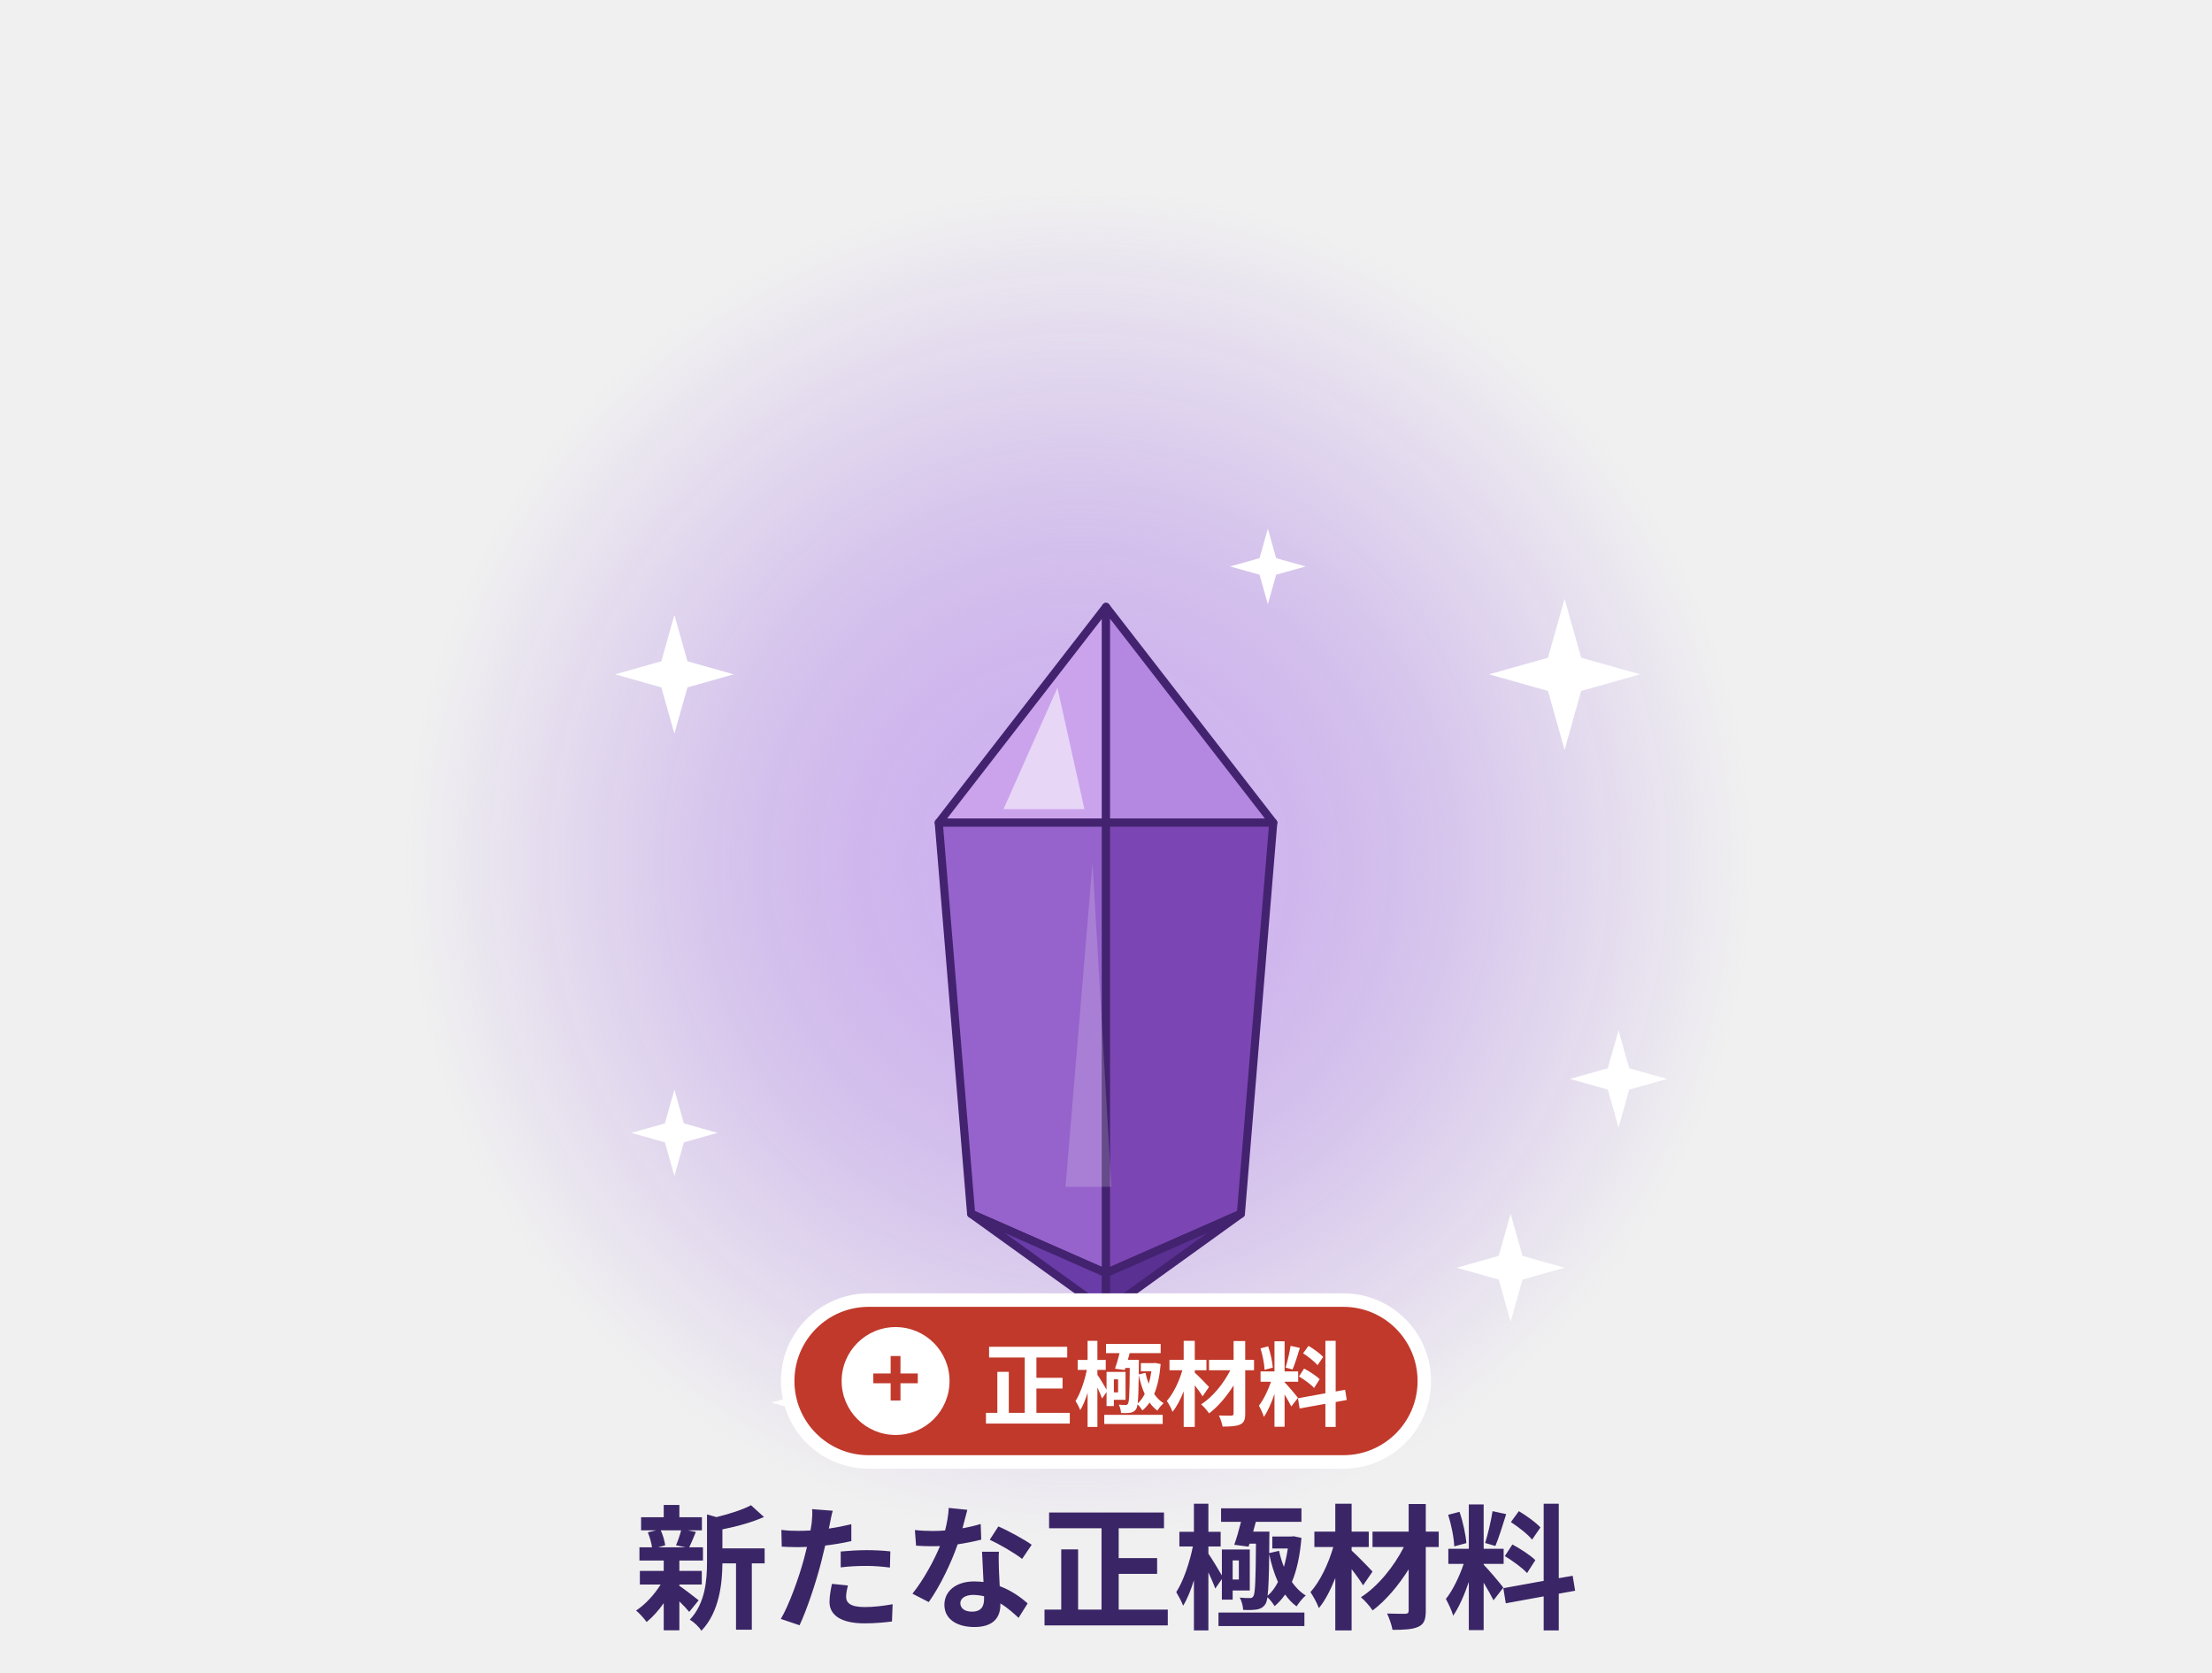
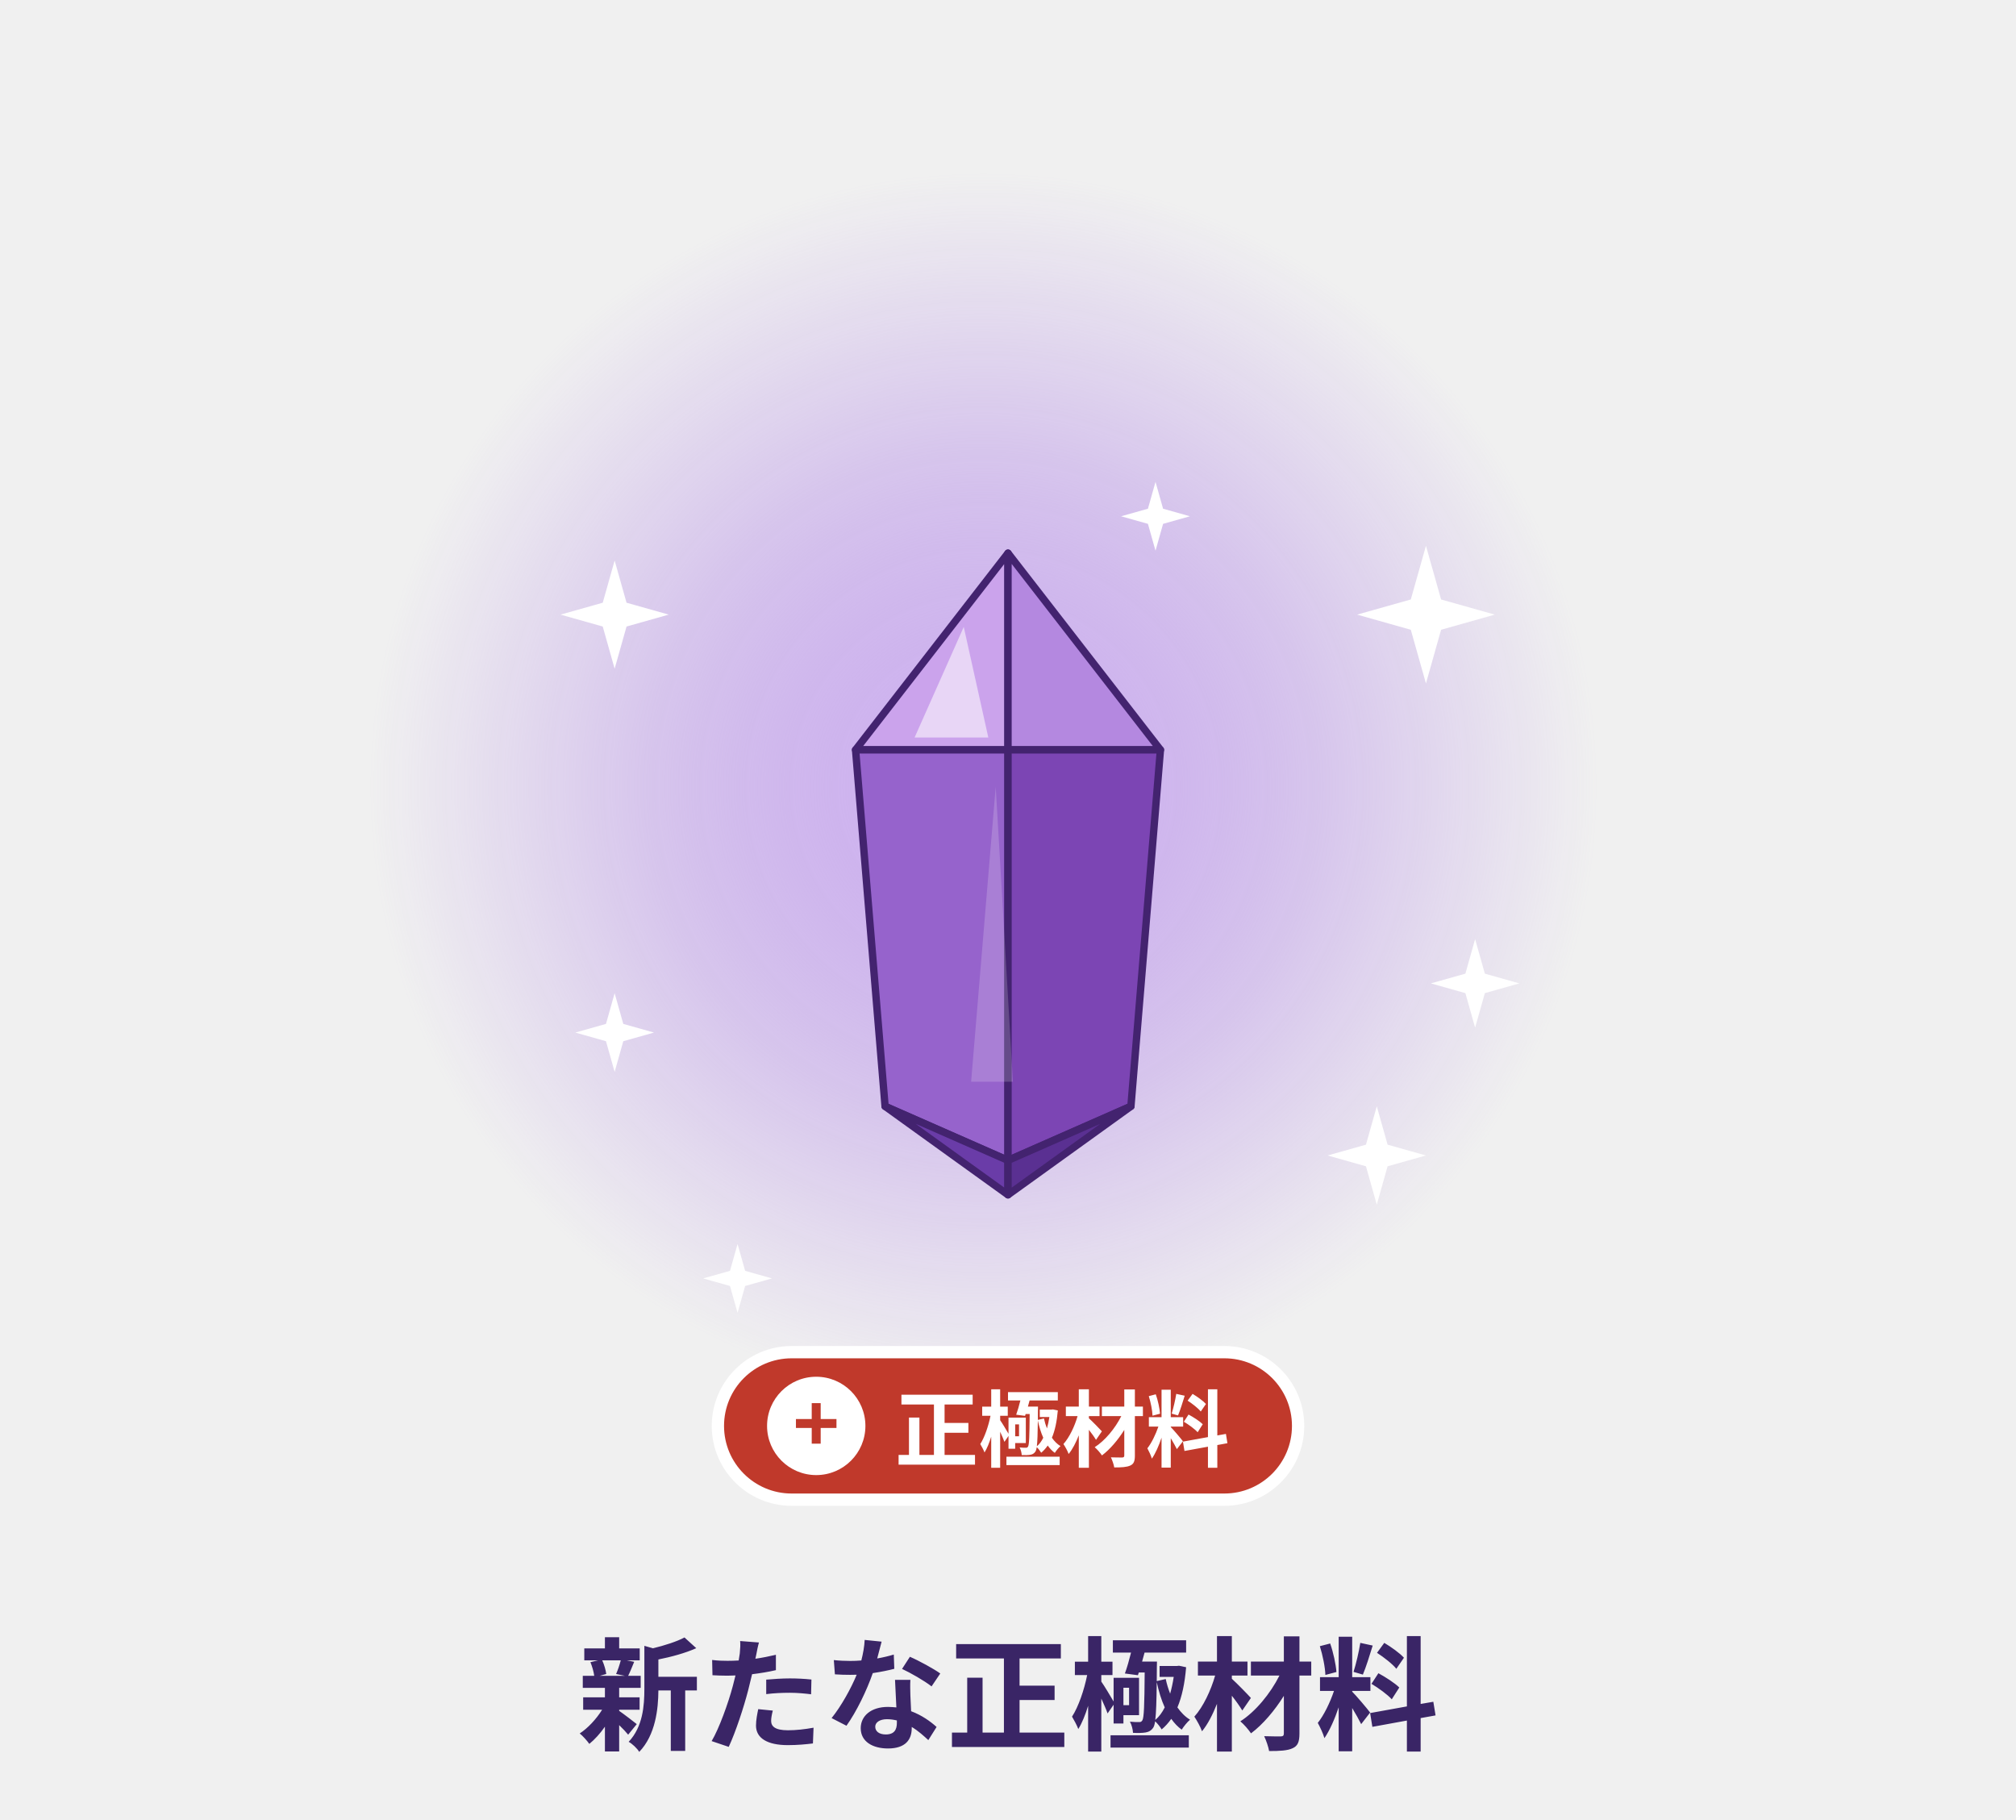
- <svg xmlns="http://www.w3.org/2000/svg" width="820" height="620" viewBox="0 0 820 620" role="img" aria-label="新たな正極材料イメージ">
+ <svg xmlns="http://www.w3.org/2000/svg" width="820" height="740" viewBox="0 0 820 740" role="img" aria-label="新たな正極材料イメージ">
  <defs>
    <radialGradient id="glow" cx="0.5" cy="0.5" r="0.5">
      <stop offset="0" stop-color="#C9A6F2" stop-opacity="0.85" />
      <stop offset="0.55" stop-color="#A877E6" stop-opacity="0.35" />
      <stop offset="1" stop-color="#A877E6" stop-opacity="0" />
    </radialGradient>
  </defs>
  <circle cx="400" cy="320" r="250" fill="url(#glow)" />
  <g stroke="#43236F" stroke-width="3" stroke-linejoin="round">
    <polygon points="410,225 348,305 410,305" fill="#CBA3EC" />
    <polygon points="410,225 472,305 410,305" fill="#B488E0" />
    <polygon points="348,305 410,305 410,472 360,450" fill="#9663CC" />
    <polygon points="472,305 410,305 410,472 460,450" fill="#7C45B4" />
    <polygon points="360,450 410,472 410,486" fill="#6A3CA8" />
    <polygon points="460,450 410,472 410,486" fill="#5A3092" />
  </g>
  <polygon points="372,300 392,255 402,300" fill="#FFFFFF" fill-opacity="0.55" />
  <polygon points="395,440 405,320 412,440" fill="#FFFFFF" fill-opacity="0.18" />
  <polygon points="250,228 254.84,245.16 272,250 254.84,254.84 250,272 245.16,254.84 228,250 245.16,245.16" fill="#FFFFFF" />
  <polygon points="580,222 586.16,243.84 608,250 586.16,256.16 580,278 573.84,256.16 552,250 573.84,243.84" fill="#FFFFFF" />
  <polygon points="600,382 603.96,396.04 618,400 603.96,403.96 600,418 596.04,403.96 582,400 596.04,396.04" fill="#FFFFFF" />
  <polygon points="250,404 253.52,416.48 266,420 253.52,423.52 250,436 246.48,423.52 234,420 246.48,416.48" fill="#FFFFFF" />
  <polygon points="470,196 473.08,206.92 484,210 473.08,213.08 470,224 466.92,213.08 456,210 466.92,206.92" fill="#FFFFFF" />
  <polygon points="560,450 564.4,465.6 580,470 564.4,474.4 560,490 555.6,474.4 540,470 555.6,465.6" fill="#FFFFFF" />
  <polygon points="300,506 303.08,516.92 314,520 303.08,523.08 300,534 296.92,523.08 286,520 296.92,516.92" fill="#FFFFFF" />
-   <g transform="translate(410 512)">
+   <g transform="translate(410 580)">
    <rect x="-118" y="-30" width="236" height="60" rx="30" fill="#C0392B" stroke="#FFFFFF" stroke-width="5" />
    <circle cx="-78" cy="0" r="20" fill="#FFFFFF" />
    <text x="-78" y="11" font-family="sans-serif" font-size="34" font-weight="900" fill="#C0392B" text-anchor="middle">+</text>
    <text x="22" y="14" font-family="'Source Han Serif JP','源ノ明朝 JP',serif" font-weight="900" font-size="34" fill="#FFFFFF" text-anchor="middle">正極材料</text>
  </g>
-   <text x="410" y="600" font-family="'Source Han Serif JP','源ノ明朝 JP',serif" font-weight="900" font-size="50" fill="#3A2566" text-anchor="middle">新たな正極材料</text>
+   <text x="410" y="708" font-family="'Source Han Serif JP','源ノ明朝 JP',serif" font-weight="900" font-size="50" fill="#3A2566" text-anchor="middle">新たな正極材料</text>
</svg>
